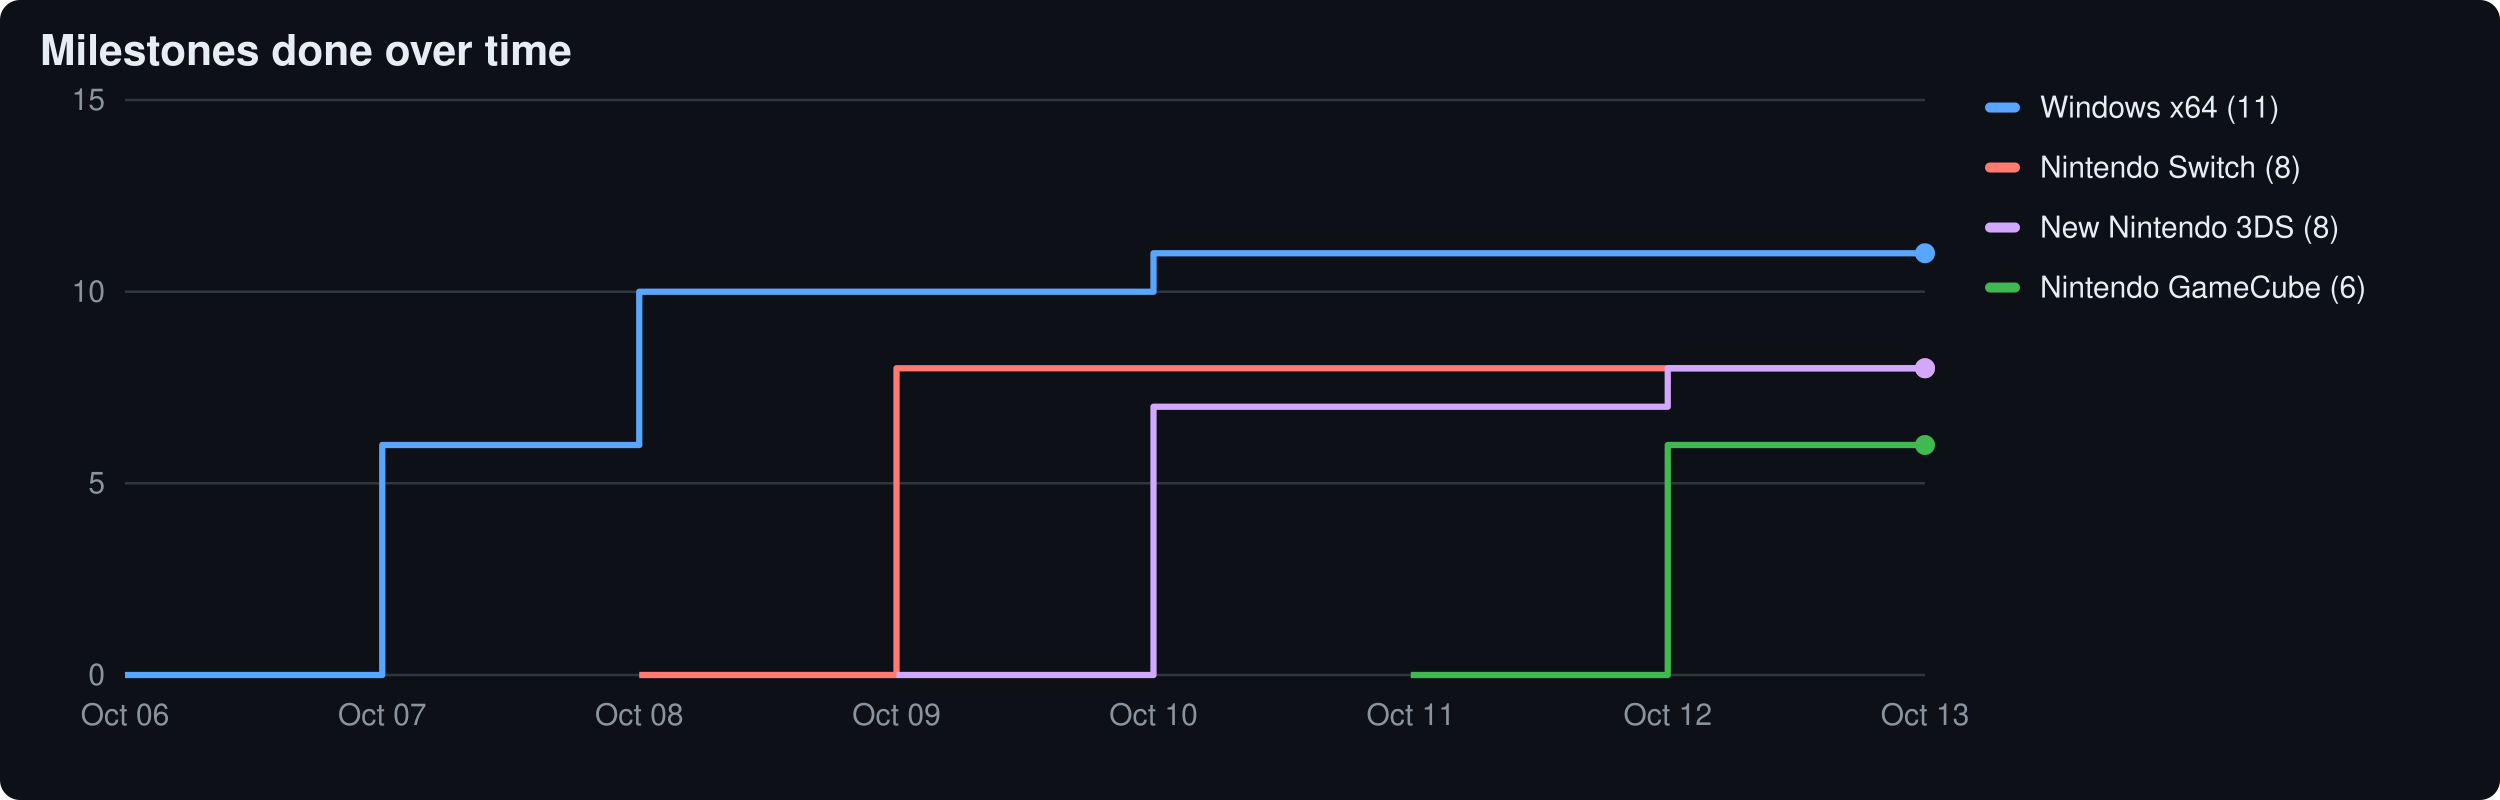
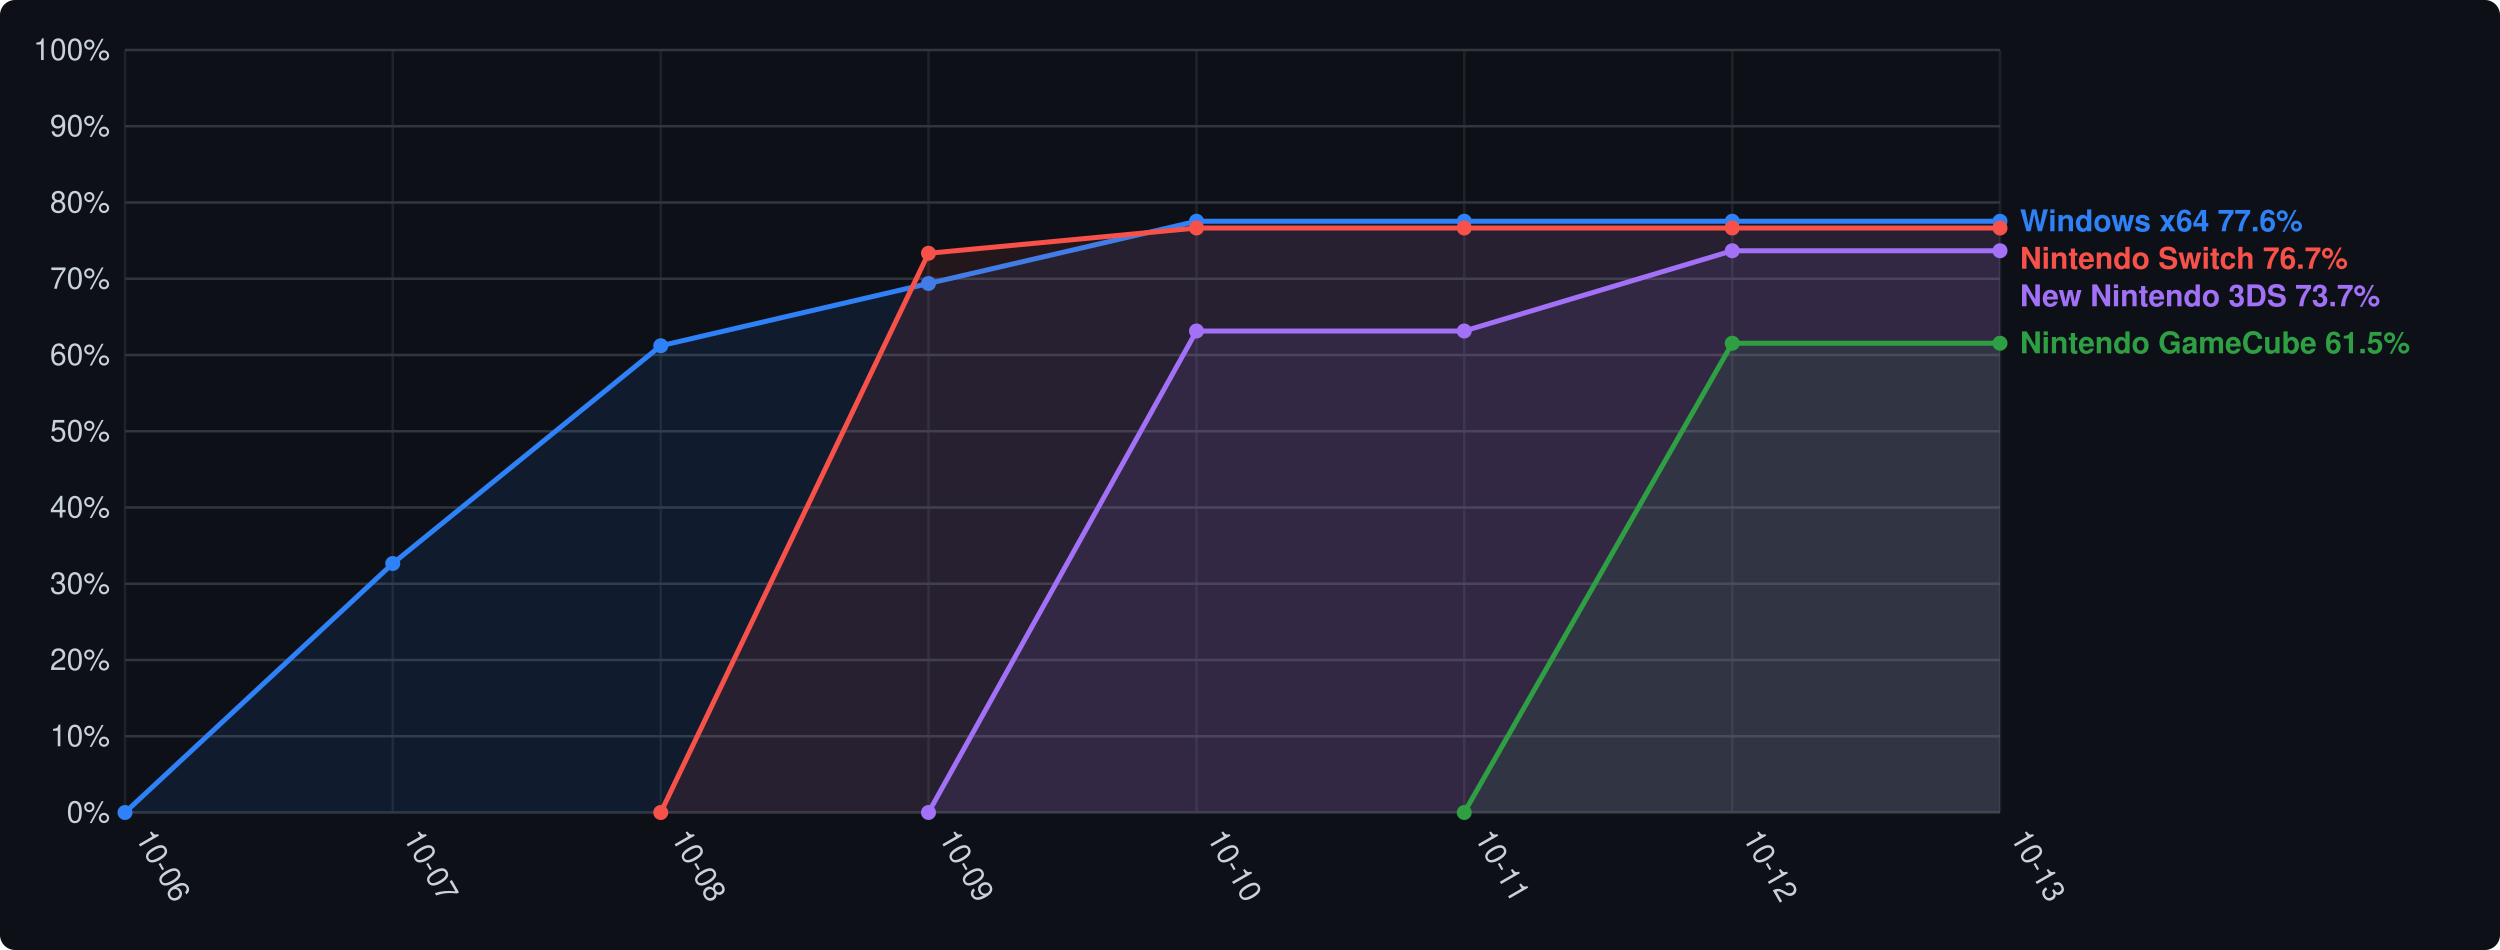
- <svg xmlns="http://www.w3.org/2000/svg" viewBox="0 0 1000 320" width="1000" height="320" font-family="-apple-system,'Segoe UI',Helvetica,Arial,sans-serif" font-size="12" role="img" aria-label="Milestones done over time">
-   <rect width="1000" height="320" rx="8" fill="#0d1117" />
-   <text x="16" y="26" font-size="17" font-weight="600" fill="#e6edf3">Milestones done over time</text>
-   <line x1="50" x2="770" y1="270.0" y2="270.0" stroke="#30363d" />
-   <text x="42" y="274.0" text-anchor="end" fill="#8b949e">0</text>
-   <line x1="50" x2="770" y1="193.3" y2="193.3" stroke="#30363d" />
-   <text x="42" y="197.3" text-anchor="end" fill="#8b949e">5</text>
-   <line x1="50" x2="770" y1="116.7" y2="116.7" stroke="#30363d" />
-   <text x="42" y="120.7" text-anchor="end" fill="#8b949e">10</text>
-   <line x1="50" x2="770" y1="40.0" y2="40.0" stroke="#30363d" />
-   <text x="42" y="44.0" text-anchor="end" fill="#8b949e">15</text>
-   <text x="50.0" y="290" text-anchor="middle" fill="#8b949e">Oct 06</text>
-   <text x="152.9" y="290" text-anchor="middle" fill="#8b949e">Oct 07</text>
-   <text x="255.7" y="290" text-anchor="middle" fill="#8b949e">Oct 08</text>
-   <text x="358.6" y="290" text-anchor="middle" fill="#8b949e">Oct 09</text>
-   <text x="461.4" y="290" text-anchor="middle" fill="#8b949e">Oct 10</text>
-   <text x="564.3" y="290" text-anchor="middle" fill="#8b949e">Oct 11</text>
-   <text x="667.1" y="290" text-anchor="middle" fill="#8b949e">Oct 12</text>
-   <text x="770.0" y="290" text-anchor="middle" fill="#8b949e">Oct 13</text>
-   <polyline points="50.0,270.0 152.9,270.0 152.9,178.0 255.7,178.0 255.7,116.7 358.6,116.7 358.6,116.7 461.4,116.7 461.4,101.3 564.3,101.3 564.3,101.3 667.1,101.3 667.1,101.3 770.0,101.3 770.0,101.3" fill="none" stroke="#58a6ff" stroke-width="2.5" stroke-linejoin="round" />
-   <circle cx="770.0" cy="101.3" r="4" fill="#58a6ff" />
-   <rect x="794" y="41" width="14" height="4" rx="2" fill="#58a6ff" />
-   <text x="816" y="47" fill="#e6edf3">Windows x64 (11)</text>
-   <polyline points="255.7,270.0 358.6,270.0 358.6,147.3 461.4,147.3 461.4,147.3 564.3,147.3 564.3,147.3 667.1,147.3 667.1,147.3 770.0,147.3 770.0,147.3" fill="none" stroke="#ff7b72" stroke-width="2.5" stroke-linejoin="round" />
-   <circle cx="770.0" cy="147.3" r="4" fill="#ff7b72" />
-   <rect x="794" y="65" width="14" height="4" rx="2" fill="#ff7b72" />
-   <text x="816" y="71" fill="#e6edf3">Nintendo Switch (8)</text>
-   <polyline points="358.6,270.0 461.4,270.0 461.4,162.7 564.3,162.7 564.3,162.7 667.1,162.7 667.1,147.3 770.0,147.3 770.0,147.3" fill="none" stroke="#d2a8ff" stroke-width="2.5" stroke-linejoin="round" />
-   <circle cx="770.0" cy="147.3" r="4" fill="#d2a8ff" />
-   <rect x="794" y="89" width="14" height="4" rx="2" fill="#d2a8ff" />
-   <text x="816" y="95" fill="#e6edf3">New Nintendo 3DS (8)</text>
-   <polyline points="564.3,270.0 667.1,270.0 667.1,178.0 770.0,178.0 770.0,178.0" fill="none" stroke="#3fb950" stroke-width="2.5" stroke-linejoin="round" />
-   <circle cx="770.0" cy="178.0" r="4" fill="#3fb950" />
-   <rect x="794" y="113" width="14" height="4" rx="2" fill="#3fb950" />
-   <text x="816" y="119" fill="#e6edf3">Nintendo GameCube (6)</text>
+ <svg xmlns="http://www.w3.org/2000/svg" viewBox="0 0 1000 380" width="1000" height="380" font-family="-apple-system,'Segoe UI',Helvetica,Arial,sans-serif" font-size="12" fill="#c9d1d9" role="img" aria-label="Share of features done over time">
+   <rect width="1000" height="380" rx="6" fill="#0d1117" />
+   <line x1="50" x2="800" y1="325.0" y2="325.0" stroke="#30363d" />
+   <text x="44" y="329.0" text-anchor="end">0%</text>
+   <line x1="50" x2="800" y1="294.5" y2="294.5" stroke="#30363d" />
+   <text x="44" y="298.5" text-anchor="end">10%</text>
+   <line x1="50" x2="800" y1="264.0" y2="264.0" stroke="#30363d" />
+   <text x="44" y="268.0" text-anchor="end">20%</text>
+   <line x1="50" x2="800" y1="233.5" y2="233.5" stroke="#30363d" />
+   <text x="44" y="237.5" text-anchor="end">30%</text>
+   <line x1="50" x2="800" y1="203.0" y2="203.0" stroke="#30363d" />
+   <text x="44" y="207.0" text-anchor="end">40%</text>
+   <line x1="50" x2="800" y1="172.5" y2="172.5" stroke="#30363d" />
+   <text x="44" y="176.5" text-anchor="end">50%</text>
+   <line x1="50" x2="800" y1="142.0" y2="142.0" stroke="#30363d" />
+   <text x="44" y="146.0" text-anchor="end">60%</text>
+   <line x1="50" x2="800" y1="111.5" y2="111.5" stroke="#30363d" />
+   <text x="44" y="115.5" text-anchor="end">70%</text>
+   <line x1="50" x2="800" y1="81.0" y2="81.0" stroke="#30363d" />
+   <text x="44" y="85.0" text-anchor="end">80%</text>
+   <line x1="50" x2="800" y1="50.5" y2="50.5" stroke="#30363d" />
+   <text x="44" y="54.5" text-anchor="end">90%</text>
+   <line x1="50" x2="800" y1="20.0" y2="20.0" stroke="#30363d" />
+   <text x="44" y="24.0" text-anchor="end">100%</text>
+   <line x1="50.0" x2="50.0" y1="20" y2="325" stroke="#30363d" stroke-opacity="0.5" />
+   <text transform="translate(54.0,335) rotate(60)">10-06</text>
+   <line x1="157.1" x2="157.1" y1="20" y2="325" stroke="#30363d" stroke-opacity="0.5" />
+   <text transform="translate(161.1,335) rotate(60)">10-07</text>
+   <line x1="264.3" x2="264.3" y1="20" y2="325" stroke="#30363d" stroke-opacity="0.5" />
+   <text transform="translate(268.3,335) rotate(60)">10-08</text>
+   <line x1="371.4" x2="371.4" y1="20" y2="325" stroke="#30363d" stroke-opacity="0.5" />
+   <text transform="translate(375.4,335) rotate(60)">10-09</text>
+   <line x1="478.6" x2="478.6" y1="20" y2="325" stroke="#30363d" stroke-opacity="0.5" />
+   <text transform="translate(482.6,335) rotate(60)">10-10</text>
+   <line x1="585.7" x2="585.7" y1="20" y2="325" stroke="#30363d" stroke-opacity="0.5" />
+   <text transform="translate(589.7,335) rotate(60)">10-11</text>
+   <line x1="692.9" x2="692.9" y1="20" y2="325" stroke="#30363d" stroke-opacity="0.5" />
+   <text transform="translate(696.9,335) rotate(60)">10-12</text>
+   <line x1="800.0" x2="800.0" y1="20" y2="325" stroke="#30363d" stroke-opacity="0.5" />
+   <text transform="translate(804.0,335) rotate(60)">10-13</text>
+   <polygon points="50.0,325 50.0,325.0 157.1,225.4 264.3,138.3 371.4,113.4 478.6,88.5 585.7,88.5 692.9,88.5 800.0,88.5 800.0,325" fill="#2f81f7" fill-opacity="0.10" />
+   <polyline points="50.0,325.0 157.1,225.4 264.3,138.3 371.4,113.4 478.6,88.5 585.7,88.5 692.9,88.5 800.0,88.5" fill="none" stroke="#2f81f7" stroke-width="2" />
+   <circle cx="50.0" cy="325.0" r="3" fill="#2f81f7" />
+   <circle cx="157.1" cy="225.4" r="3" fill="#2f81f7" />
+   <circle cx="264.3" cy="138.3" r="3" fill="#2f81f7" />
+   <circle cx="371.4" cy="113.4" r="3" fill="#2f81f7" />
+   <circle cx="478.6" cy="88.5" r="3" fill="#2f81f7" />
+   <circle cx="585.7" cy="88.5" r="3" fill="#2f81f7" />
+   <circle cx="692.9" cy="88.5" r="3" fill="#2f81f7" />
+   <circle cx="800.0" cy="88.5" r="3" fill="#2f81f7" />
+   <polygon points="264.3,325 264.3,325.0 371.4,101.3 478.6,91.2 585.7,91.2 692.9,91.2 800.0,91.2 800.0,325" fill="#f85149" fill-opacity="0.10" />
+   <polyline points="264.3,325.0 371.4,101.3 478.6,91.2 585.7,91.2 692.9,91.2 800.0,91.2" fill="none" stroke="#f85149" stroke-width="2" />
+   <circle cx="264.3" cy="325.0" r="3" fill="#f85149" />
+   <circle cx="371.4" cy="101.3" r="3" fill="#f85149" />
+   <circle cx="478.6" cy="91.2" r="3" fill="#f85149" />
+   <circle cx="585.7" cy="91.2" r="3" fill="#f85149" />
+   <circle cx="692.9" cy="91.2" r="3" fill="#f85149" />
+   <circle cx="800.0" cy="91.2" r="3" fill="#f85149" />
+   <polygon points="371.4,325 371.4,325.0 478.6,132.4 585.7,132.4 692.9,100.3 800.0,100.3 800.0,325" fill="#a371f7" fill-opacity="0.10" />
+   <polyline points="371.4,325.0 478.6,132.4 585.7,132.4 692.9,100.3 800.0,100.3" fill="none" stroke="#a371f7" stroke-width="2" />
+   <circle cx="371.4" cy="325.0" r="3" fill="#a371f7" />
+   <circle cx="478.6" cy="132.4" r="3" fill="#a371f7" />
+   <circle cx="585.7" cy="132.4" r="3" fill="#a371f7" />
+   <circle cx="692.9" cy="100.3" r="3" fill="#a371f7" />
+   <circle cx="800.0" cy="100.3" r="3" fill="#a371f7" />
+   <polygon points="585.7,325 585.7,325.0 692.9,137.3 800.0,137.3 800.0,325" fill="#2ea043" fill-opacity="0.10" />
+   <polyline points="585.7,325.0 692.9,137.3 800.0,137.3" fill="none" stroke="#2ea043" stroke-width="2" />
+   <circle cx="585.7" cy="325.0" r="3" fill="#2ea043" />
+   <circle cx="692.9" cy="137.3" r="3" fill="#2ea043" />
+   <circle cx="800.0" cy="137.3" r="3" fill="#2ea043" />
+   <text x="808" y="92.5" fill="#2f81f7" font-weight="600">Windows x64 77.6%</text>
+   <text x="808" y="107.5" fill="#f85149" font-weight="600">Nintendo Switch 76.7%</text>
+   <text x="808" y="122.5" fill="#a371f7" font-weight="600">New Nintendo 3DS 73.7%</text>
+   <text x="808" y="141.3" fill="#2ea043" font-weight="600">Nintendo GameCube 61.5%</text>
</svg>
